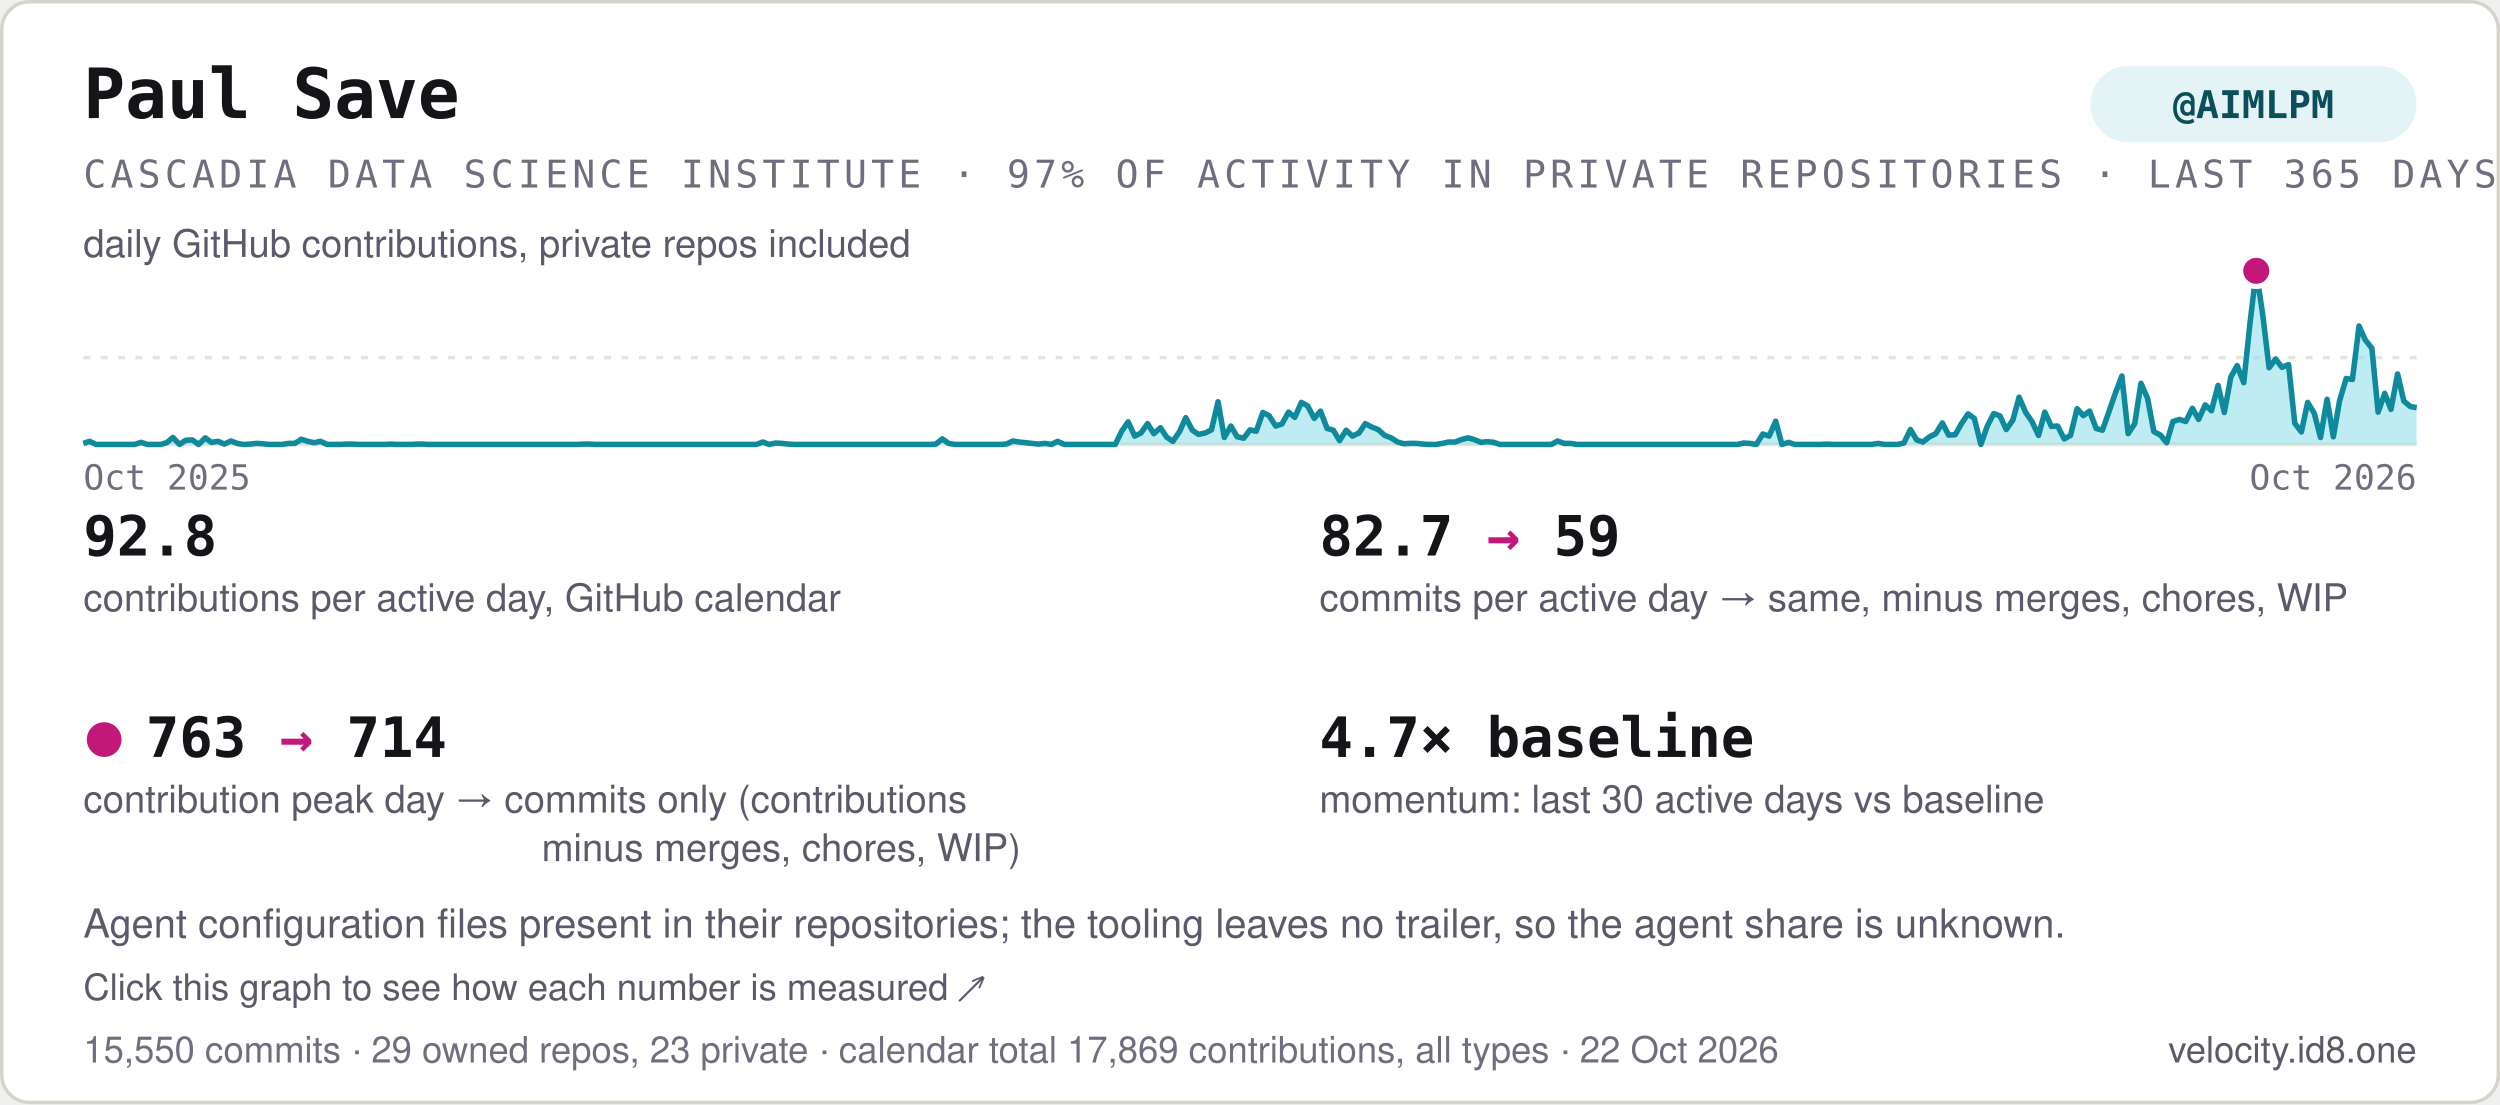
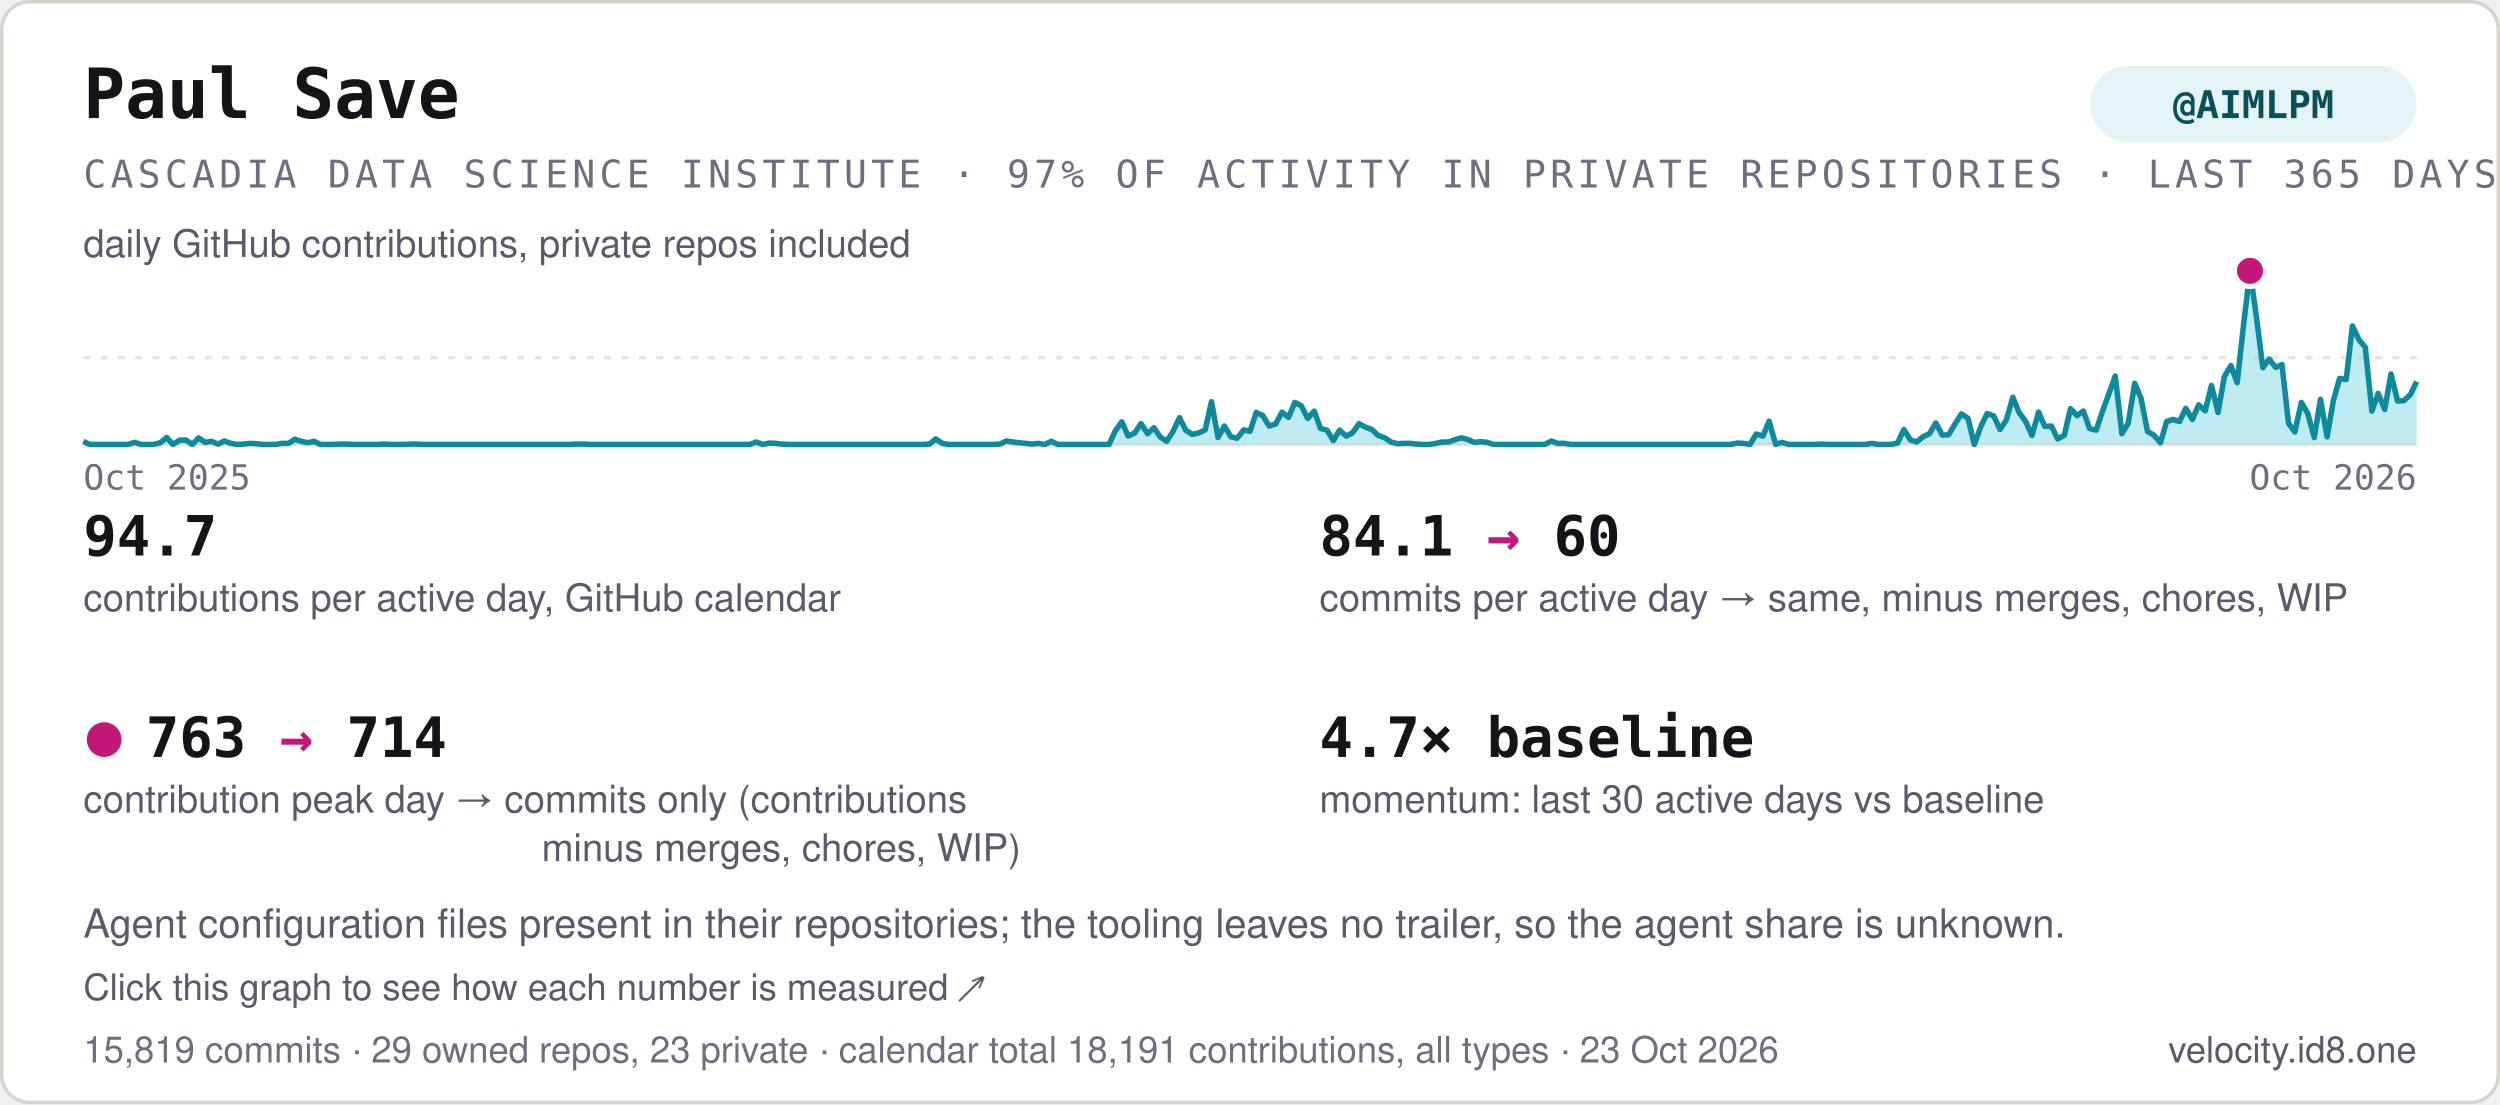
<svg xmlns="http://www.w3.org/2000/svg" width="720" height="318" viewBox="0 0 720 318" role="img" aria-label="Paul Save: Velocity Graph">
  <rect x="0.5" y="0.5" width="719" height="317" rx="8" fill="#FFFFFF" stroke="#D5D3CA" />
  <text x="24" y="34" font-family="Departure Mono, JetBrains Mono, ui-monospace, Menlo, monospace" font-size="20" font-weight="700" fill="#141419">Paul Save</text>
  <text x="24" y="54" font-family="Departure Mono, JetBrains Mono, ui-monospace, Menlo, monospace" font-size="11" letter-spacing="1.2" fill="#6E6E7E">CASCADIA DATA SCIENCE INSTITUTE · 97% OF ACTIVITY IN PRIVATE REPOSITORIES · LAST 365 DAYS</text>
  <rect x="602" y="19" width="94" height="22" rx="11" fill="#E4F3F6" />
  <text x="649" y="34" text-anchor="middle" font-family="Departure Mono, JetBrains Mono, ui-monospace, Menlo, monospace" font-size="11" font-weight="600" fill="#0A4F5A">@AIMLPM</text>
  <line x1="24" x2="696" y1="128" y2="128" stroke="#E6E4DC" />
  <line x1="24" x2="696" y1="103.0" y2="103.0" stroke="#E6E4DC" stroke-dasharray="2 3" />
-   <path d="M24.0,127.7 L25.8,127.1 L27.7,128.0 L29.5,128.0 L31.4,128.0 L33.2,128.0 L35.1,128.0 L36.9,128.0 L38.8,128.0 L40.6,127.4 L42.5,128.0 L44.3,128.0 L46.2,128.0 L48.0,127.5 L49.8,126.0 L51.7,128.0 L53.5,126.8 L55.4,126.7 L57.2,128.0 L59.1,126.1 L60.9,127.4 L62.8,127.1 L64.6,127.9 L66.5,127.0 L68.3,127.7 L70.2,128.0 L72.0,127.9 L73.8,127.7 L75.7,127.8 L77.5,128.0 L79.4,128.0 L81.2,128.0 L83.1,127.7 L84.9,127.7 L86.8,126.5 L88.6,127.1 L90.5,127.5 L92.3,127.1 L94.2,128.0 L96.0,128.0 L97.8,128.0 L99.7,127.9 L101.5,127.9 L103.4,128.0 L105.2,128.0 L107.1,128.0 L108.9,128.0 L110.8,128.0 L112.6,127.9 L114.5,128.0 L116.3,128.0 L118.2,128.0 L120.0,127.9 L121.8,127.9 L123.7,128.0 L125.5,128.0 L127.4,128.0 L129.2,128.0 L131.1,128.0 L132.9,128.0 L134.8,128.0 L136.6,128.0 L138.5,128.0 L140.3,128.0 L142.2,128.0 L144.0,128.0 L145.8,128.0 L147.7,128.0 L149.5,128.0 L151.4,128.0 L153.2,128.0 L155.1,128.0 L156.9,128.0 L158.8,128.0 L160.6,128.0 L162.5,128.0 L164.3,128.0 L166.2,128.0 L168.0,127.9 L169.8,127.9 L171.7,128.0 L173.5,128.0 L175.4,128.0 L177.2,128.0 L179.1,128.0 L180.9,128.0 L182.8,128.0 L184.6,128.0 L186.5,128.0 L188.3,128.0 L190.2,128.0 L192.0,128.0 L193.8,128.0 L195.7,128.0 L197.5,128.0 L199.4,128.0 L201.2,128.0 L203.1,128.0 L204.9,128.0 L206.8,128.0 L208.6,128.0 L210.5,128.0 L212.3,128.0 L214.2,128.0 L216.0,128.0 L217.8,128.0 L219.7,127.3 L221.5,128.0 L223.4,127.6 L225.2,127.7 L227.1,127.9 L228.9,128.0 L230.8,128.0 L232.6,128.0 L234.5,128.0 L236.3,128.0 L238.2,128.0 L240.0,128.0 L241.8,128.0 L243.7,128.0 L245.5,128.0 L247.4,128.0 L249.2,128.0 L251.1,128.0 L252.9,128.0 L254.8,128.0 L256.6,128.0 L258.5,128.0 L260.3,128.0 L262.2,128.0 L264.0,128.0 L265.8,128.0 L267.7,128.0 L269.5,127.9 L271.4,126.4 L273.2,127.7 L275.1,128.0 L276.9,128.0 L278.8,128.0 L280.6,128.0 L282.5,128.0 L284.3,128.0 L286.2,128.0 L288.0,128.0 L289.8,127.9 L291.7,127.0 L293.5,127.3 L295.4,127.5 L297.2,127.7 L299.1,127.9 L300.9,127.7 L302.8,128.0 L304.6,127.1 L306.5,128.0 L308.3,128.0 L310.2,128.0 L312.0,128.0 L313.8,128.0 L315.7,128.0 L317.5,128.0 L319.4,128.0 L321.2,128.0 L323.1,124.1 L324.9,121.5 L326.8,125.6 L328.6,124.7 L330.5,122.0 L332.3,124.9 L334.2,123.2 L336.0,125.9 L337.8,127.1 L339.7,124.3 L341.5,120.3 L343.4,123.9 L345.2,125.1 L347.1,124.7 L348.9,123.8 L350.8,115.7 L352.6,126.0 L354.5,122.7 L356.3,125.8 L358.2,126.2 L360.0,123.8 L361.8,124.2 L363.7,118.8 L365.5,119.7 L367.4,122.7 L369.2,122.1 L371.1,118.7 L372.9,120.2 L374.8,115.9 L376.6,116.9 L378.5,120.5 L380.3,118.4 L382.2,123.4 L384.0,123.9 L385.8,126.9 L387.7,123.9 L389.5,125.6 L391.4,124.7 L393.2,122.0 L395.1,123.0 L396.9,123.7 L398.8,125.4 L400.6,126.1 L402.5,127.3 L404.3,127.8 L406.2,127.7 L408.0,127.7 L409.8,127.9 L411.7,128.0 L413.5,128.0 L415.4,127.7 L417.2,127.3 L419.1,127.3 L420.9,126.6 L422.8,126.1 L424.6,126.6 L426.5,127.4 L428.3,127.2 L430.2,127.4 L432.0,128.0 L433.8,128.0 L435.7,128.0 L437.5,128.0 L439.4,128.0 L441.2,128.0 L443.1,128.0 L444.9,128.0 L446.8,128.0 L448.6,127.0 L450.5,127.7 L452.3,127.7 L454.2,128.0 L456.0,128.0 L457.8,128.0 L459.7,128.0 L461.5,128.0 L463.4,128.0 L465.2,128.0 L467.1,128.0 L468.9,128.0 L470.8,128.0 L472.6,128.0 L474.5,128.0 L476.3,128.0 L478.2,128.0 L480.0,128.0 L481.8,128.0 L483.7,128.0 L485.5,128.0 L487.4,128.0 L489.2,128.0 L491.1,128.0 L492.9,128.0 L494.8,128.0 L496.6,128.0 L498.5,128.0 L500.3,128.0 L502.2,127.6 L504.0,127.7 L505.8,128.0 L507.7,125.0 L509.5,125.6 L511.4,121.3 L513.2,128.0 L515.1,127.4 L516.9,128.0 L518.8,128.0 L520.6,128.0 L522.5,128.0 L524.3,128.0 L526.2,127.9 L528.0,128.0 L529.8,128.0 L531.7,128.0 L533.5,128.0 L535.4,128.0 L537.2,128.0 L539.1,128.0 L540.9,127.7 L542.8,128.0 L544.6,128.0 L546.5,128.0 L548.3,127.6 L550.2,123.7 L552.0,126.7 L553.8,127.3 L555.7,125.8 L557.5,124.9 L559.4,121.8 L561.2,125.3 L563.1,125.2 L564.9,122.0 L566.8,119.2 L568.6,120.5 L570.5,128.0 L572.3,122.8 L574.2,119.1 L576.0,119.8 L577.8,123.7 L579.7,121.0 L581.5,114.4 L583.4,118.8 L585.2,121.4 L587.1,125.4 L588.9,118.7 L590.8,122.8 L592.6,122.7 L594.5,126.4 L596.3,125.4 L598.2,117.7 L600.0,119.7 L601.8,118.4 L603.7,123.4 L605.5,123.9 L607.4,118.5 L609.2,113.3 L611.1,108.3 L612.9,124.9 L614.8,122.0 L616.6,110.4 L618.5,114.7 L620.3,124.3 L622.2,125.3 L624.0,127.5 L625.8,121.4 L627.7,120.8 L629.5,121.4 L631.4,117.6 L633.2,120.8 L635.1,116.6 L636.9,118.3 L638.8,111.0 L640.6,118.8 L642.5,108.5 L644.3,105.3 L646.2,110.2 L648.0,93.1 L649.8,78.0 L651.7,90.9 L653.5,105.9 L655.4,103.4 L657.2,105.8 L659.1,105.0 L660.9,121.9 L662.8,124.4 L664.6,115.9 L666.5,119.0 L668.3,126.0 L670.2,115.0 L672.0,125.8 L673.8,115.4 L675.7,109.0 L677.5,109.3 L679.4,93.9 L681.2,97.9 L683.1,100.3 L684.9,118.7 L686.8,113.3 L688.6,117.9 L690.5,107.7 L692.3,115.5 L694.2,117.1 L696.0,117.4 L696.0,128 L24,128 Z" fill="#8ADCE8" fill-opacity="0.55" />
-   <path d="M24.0,127.7 L25.8,127.1 L27.7,128.0 L29.5,128.0 L31.4,128.0 L33.2,128.0 L35.1,128.0 L36.9,128.0 L38.8,128.0 L40.6,127.4 L42.5,128.0 L44.3,128.0 L46.2,128.0 L48.0,127.5 L49.8,126.0 L51.7,128.0 L53.5,126.8 L55.4,126.7 L57.2,128.0 L59.1,126.1 L60.9,127.4 L62.8,127.1 L64.6,127.9 L66.5,127.0 L68.3,127.7 L70.2,128.0 L72.0,127.9 L73.8,127.7 L75.7,127.8 L77.5,128.0 L79.4,128.0 L81.2,128.0 L83.1,127.7 L84.9,127.7 L86.8,126.5 L88.6,127.1 L90.5,127.5 L92.3,127.1 L94.2,128.0 L96.0,128.0 L97.8,128.0 L99.7,127.9 L101.5,127.9 L103.4,128.0 L105.2,128.0 L107.1,128.0 L108.9,128.0 L110.8,128.0 L112.6,127.9 L114.5,128.0 L116.3,128.0 L118.2,128.0 L120.0,127.9 L121.8,127.9 L123.7,128.0 L125.5,128.0 L127.4,128.0 L129.2,128.0 L131.1,128.0 L132.9,128.0 L134.8,128.0 L136.6,128.0 L138.5,128.0 L140.3,128.0 L142.2,128.0 L144.0,128.0 L145.8,128.0 L147.7,128.0 L149.5,128.0 L151.4,128.0 L153.2,128.0 L155.1,128.0 L156.9,128.0 L158.8,128.0 L160.6,128.0 L162.5,128.0 L164.3,128.0 L166.2,128.0 L168.0,127.9 L169.8,127.9 L171.7,128.0 L173.5,128.0 L175.4,128.0 L177.2,128.0 L179.1,128.0 L180.9,128.0 L182.8,128.0 L184.6,128.0 L186.5,128.0 L188.3,128.0 L190.2,128.0 L192.0,128.0 L193.8,128.0 L195.7,128.0 L197.5,128.0 L199.4,128.0 L201.2,128.0 L203.1,128.0 L204.9,128.0 L206.8,128.0 L208.6,128.0 L210.5,128.0 L212.3,128.0 L214.2,128.0 L216.0,128.0 L217.8,128.0 L219.7,127.3 L221.5,128.0 L223.4,127.6 L225.2,127.7 L227.1,127.9 L228.9,128.0 L230.8,128.0 L232.6,128.0 L234.5,128.0 L236.3,128.0 L238.2,128.0 L240.0,128.0 L241.8,128.0 L243.7,128.0 L245.5,128.0 L247.4,128.0 L249.2,128.0 L251.1,128.0 L252.9,128.0 L254.8,128.0 L256.6,128.0 L258.5,128.0 L260.3,128.0 L262.2,128.0 L264.0,128.0 L265.8,128.0 L267.7,128.0 L269.5,127.9 L271.4,126.4 L273.2,127.7 L275.1,128.0 L276.9,128.0 L278.8,128.0 L280.6,128.0 L282.5,128.0 L284.3,128.0 L286.2,128.0 L288.0,128.0 L289.8,127.9 L291.7,127.0 L293.5,127.3 L295.4,127.5 L297.2,127.7 L299.1,127.9 L300.9,127.7 L302.8,128.0 L304.6,127.1 L306.5,128.0 L308.3,128.0 L310.2,128.0 L312.0,128.0 L313.8,128.0 L315.7,128.0 L317.5,128.0 L319.4,128.0 L321.2,128.0 L323.1,124.1 L324.9,121.5 L326.8,125.6 L328.6,124.7 L330.5,122.0 L332.3,124.9 L334.2,123.2 L336.0,125.9 L337.8,127.1 L339.7,124.3 L341.5,120.3 L343.4,123.9 L345.2,125.1 L347.1,124.7 L348.9,123.8 L350.8,115.7 L352.6,126.0 L354.5,122.7 L356.3,125.8 L358.2,126.2 L360.0,123.8 L361.8,124.2 L363.7,118.8 L365.5,119.7 L367.4,122.7 L369.2,122.1 L371.1,118.7 L372.9,120.2 L374.8,115.9 L376.6,116.9 L378.5,120.5 L380.3,118.4 L382.2,123.4 L384.0,123.9 L385.8,126.9 L387.7,123.9 L389.5,125.6 L391.4,124.7 L393.2,122.0 L395.1,123.0 L396.9,123.7 L398.8,125.4 L400.6,126.1 L402.5,127.3 L404.3,127.8 L406.2,127.7 L408.0,127.7 L409.8,127.9 L411.7,128.0 L413.5,128.0 L415.4,127.7 L417.2,127.3 L419.1,127.3 L420.9,126.6 L422.8,126.1 L424.6,126.6 L426.5,127.4 L428.3,127.2 L430.2,127.4 L432.0,128.0 L433.8,128.0 L435.7,128.0 L437.5,128.0 L439.4,128.0 L441.2,128.0 L443.1,128.0 L444.9,128.0 L446.8,128.0 L448.6,127.0 L450.5,127.7 L452.3,127.7 L454.2,128.0 L456.0,128.0 L457.8,128.0 L459.7,128.0 L461.5,128.0 L463.4,128.0 L465.2,128.0 L467.1,128.0 L468.9,128.0 L470.8,128.0 L472.6,128.0 L474.5,128.0 L476.3,128.0 L478.2,128.0 L480.0,128.0 L481.8,128.0 L483.7,128.0 L485.5,128.0 L487.4,128.0 L489.2,128.0 L491.1,128.0 L492.9,128.0 L494.8,128.0 L496.6,128.0 L498.5,128.0 L500.3,128.0 L502.2,127.6 L504.0,127.7 L505.8,128.0 L507.7,125.0 L509.5,125.6 L511.4,121.3 L513.2,128.0 L515.1,127.4 L516.9,128.0 L518.8,128.0 L520.6,128.0 L522.5,128.0 L524.3,128.0 L526.2,127.9 L528.0,128.0 L529.8,128.0 L531.7,128.0 L533.5,128.0 L535.4,128.0 L537.2,128.0 L539.1,128.0 L540.9,127.7 L542.8,128.0 L544.6,128.0 L546.5,128.0 L548.3,127.6 L550.2,123.7 L552.0,126.7 L553.8,127.3 L555.7,125.8 L557.5,124.9 L559.4,121.8 L561.2,125.3 L563.1,125.2 L564.9,122.0 L566.8,119.2 L568.6,120.5 L570.5,128.0 L572.3,122.8 L574.2,119.1 L576.0,119.8 L577.8,123.7 L579.7,121.0 L581.5,114.4 L583.4,118.8 L585.2,121.4 L587.1,125.4 L588.9,118.7 L590.8,122.8 L592.6,122.7 L594.5,126.4 L596.3,125.4 L598.2,117.7 L600.0,119.7 L601.8,118.4 L603.7,123.4 L605.5,123.9 L607.4,118.5 L609.2,113.3 L611.1,108.3 L612.9,124.9 L614.8,122.0 L616.6,110.4 L618.5,114.7 L620.3,124.3 L622.2,125.3 L624.0,127.5 L625.8,121.4 L627.7,120.8 L629.5,121.4 L631.4,117.6 L633.2,120.8 L635.1,116.6 L636.9,118.3 L638.8,111.0 L640.6,118.8 L642.5,108.5 L644.3,105.3 L646.2,110.2 L648.0,93.1 L649.8,78.0 L651.7,90.9 L653.5,105.9 L655.4,103.4 L657.2,105.8 L659.1,105.0 L660.9,121.9 L662.8,124.4 L664.6,115.9 L666.5,119.0 L668.3,126.0 L670.2,115.0 L672.0,125.8 L673.8,115.4 L675.7,109.0 L677.5,109.3 L679.4,93.9 L681.2,97.9 L683.1,100.3 L684.9,118.7 L686.8,113.3 L688.6,117.9 L690.5,107.7 L692.3,115.5 L694.2,117.1 L696.0,117.4" fill="none" stroke="#0F8A9C" stroke-width="1.6" stroke-linejoin="round" />
-   <circle cx="649.8" cy="78.0" r="4.5" fill="#C2187A" stroke="#FFFFFF" stroke-width="1.5" />
+   <path d="M24.0,127.1 L25.8,128.0 L27.7,128.0 L29.5,128.0 L31.4,128.0 L33.2,128.0 L35.1,128.0 L36.9,128.0 L38.8,127.4 L40.6,128.0 L42.5,128.0 L44.3,128.0 L46.2,127.5 L48.0,126.0 L49.8,128.0 L51.7,126.8 L53.5,126.7 L55.4,128.0 L57.2,126.1 L59.1,127.4 L60.9,127.1 L62.8,127.9 L64.6,127.0 L66.5,127.7 L68.3,128.0 L70.2,127.9 L72.0,127.7 L73.8,127.8 L75.7,128.0 L77.5,128.0 L79.4,128.0 L81.2,127.7 L83.1,127.7 L84.9,126.5 L86.8,127.1 L88.6,127.5 L90.5,127.1 L92.3,128.0 L94.2,128.0 L96.0,128.0 L97.8,127.9 L99.7,127.9 L101.5,128.0 L103.4,128.0 L105.2,128.0 L107.1,128.0 L108.9,128.0 L110.8,127.9 L112.6,128.0 L114.5,128.0 L116.3,128.0 L118.2,127.9 L120.0,127.9 L121.8,128.0 L123.7,128.0 L125.5,128.0 L127.4,128.0 L129.2,128.0 L131.1,128.0 L132.9,128.0 L134.8,128.0 L136.6,128.0 L138.5,128.0 L140.3,128.0 L142.2,128.0 L144.0,128.0 L145.8,128.0 L147.7,128.0 L149.5,128.0 L151.4,128.0 L153.2,128.0 L155.1,128.0 L156.9,128.0 L158.8,128.0 L160.6,128.0 L162.5,128.0 L164.3,128.0 L166.2,127.9 L168.0,127.9 L169.8,128.0 L171.7,128.0 L173.5,128.0 L175.4,128.0 L177.2,128.0 L179.1,128.0 L180.9,128.0 L182.8,128.0 L184.6,128.0 L186.5,128.0 L188.3,128.0 L190.2,128.0 L192.0,128.0 L193.8,128.0 L195.7,128.0 L197.5,128.0 L199.4,128.0 L201.2,128.0 L203.1,128.0 L204.9,128.0 L206.8,128.0 L208.6,128.0 L210.5,128.0 L212.3,128.0 L214.2,128.0 L216.0,128.0 L217.8,127.3 L219.7,128.0 L221.5,127.6 L223.4,127.7 L225.2,127.9 L227.1,128.0 L228.9,128.0 L230.8,128.0 L232.6,128.0 L234.5,128.0 L236.3,128.0 L238.2,128.0 L240.0,128.0 L241.8,128.0 L243.7,128.0 L245.5,128.0 L247.4,128.0 L249.2,128.0 L251.1,128.0 L252.9,128.0 L254.8,128.0 L256.6,128.0 L258.5,128.0 L260.3,128.0 L262.2,128.0 L264.0,128.0 L265.8,128.0 L267.7,127.9 L269.5,126.4 L271.4,127.7 L273.2,128.0 L275.1,128.0 L276.9,128.0 L278.8,128.0 L280.6,128.0 L282.5,128.0 L284.3,128.0 L286.2,128.0 L288.0,127.9 L289.8,127.0 L291.7,127.3 L293.5,127.5 L295.4,127.7 L297.2,127.9 L299.1,127.7 L300.9,128.0 L302.8,127.1 L304.6,128.0 L306.5,128.0 L308.3,128.0 L310.2,128.0 L312.0,128.0 L313.8,128.0 L315.7,128.0 L317.5,128.0 L319.4,128.0 L321.2,124.1 L323.1,121.5 L324.9,125.6 L326.8,124.7 L328.6,122.0 L330.5,124.9 L332.3,123.2 L334.2,125.9 L336.0,127.1 L337.8,124.3 L339.7,120.3 L341.5,123.9 L343.4,125.1 L345.2,124.7 L347.1,123.8 L348.9,115.7 L350.8,126.0 L352.6,122.7 L354.5,125.8 L356.3,126.2 L358.2,123.8 L360.0,124.2 L361.8,118.8 L363.7,119.7 L365.5,122.7 L367.4,122.1 L369.2,118.7 L371.1,120.2 L372.9,115.9 L374.8,116.9 L376.6,120.5 L378.5,118.4 L380.3,123.4 L382.2,123.9 L384.0,126.9 L385.8,123.9 L387.7,125.6 L389.5,124.7 L391.4,122.0 L393.2,123.0 L395.1,123.7 L396.9,125.4 L398.8,126.1 L400.6,127.3 L402.5,127.8 L404.3,127.7 L406.2,127.7 L408.0,127.9 L409.8,128.0 L411.7,128.0 L413.5,127.7 L415.4,127.3 L417.2,127.3 L419.1,126.6 L420.9,126.1 L422.8,126.6 L424.6,127.4 L426.5,127.2 L428.3,127.4 L430.2,128.0 L432.0,128.0 L433.8,128.0 L435.7,128.0 L437.5,128.0 L439.4,128.0 L441.2,128.0 L443.1,128.0 L444.9,128.0 L446.8,127.0 L448.6,127.7 L450.5,127.7 L452.3,128.0 L454.2,128.0 L456.0,128.0 L457.8,128.0 L459.7,128.0 L461.5,128.0 L463.4,128.0 L465.2,128.0 L467.1,128.0 L468.9,128.0 L470.8,128.0 L472.6,128.0 L474.5,128.0 L476.3,128.0 L478.2,128.0 L480.0,128.0 L481.8,128.0 L483.7,128.0 L485.5,128.0 L487.4,128.0 L489.2,128.0 L491.1,128.0 L492.9,128.0 L494.8,128.0 L496.6,128.0 L498.5,128.0 L500.3,127.6 L502.2,127.7 L504.0,128.0 L505.8,125.0 L507.7,125.6 L509.5,121.3 L511.4,128.0 L513.2,127.4 L515.1,128.0 L516.9,128.0 L518.8,128.0 L520.6,128.0 L522.5,128.0 L524.3,127.9 L526.2,128.0 L528.0,128.0 L529.8,128.0 L531.7,128.0 L533.5,128.0 L535.4,128.0 L537.2,128.0 L539.1,127.7 L540.9,128.0 L542.8,128.0 L544.6,128.0 L546.5,127.6 L548.3,123.7 L550.2,126.7 L552.0,127.3 L553.8,125.8 L555.7,124.9 L557.5,121.8 L559.4,125.3 L561.2,125.2 L563.1,122.0 L564.9,119.2 L566.8,120.5 L568.6,128.0 L570.5,122.8 L572.3,119.1 L574.2,119.8 L576.0,123.7 L577.8,121.0 L579.7,114.4 L581.5,118.8 L583.4,121.4 L585.2,125.4 L587.1,118.7 L588.9,122.8 L590.8,122.7 L592.6,126.4 L594.5,125.4 L596.3,117.7 L598.2,119.7 L600.0,118.4 L601.8,123.4 L603.7,123.9 L605.5,118.5 L607.4,113.3 L609.2,108.3 L611.1,124.9 L612.9,122.0 L614.8,110.4 L616.6,114.7 L618.5,124.3 L620.3,125.3 L622.2,127.5 L624.0,121.4 L625.8,120.8 L627.7,121.4 L629.5,117.6 L631.4,120.8 L633.2,116.6 L635.1,118.3 L636.9,111.0 L638.8,118.8 L640.6,108.5 L642.5,105.3 L644.3,110.2 L646.2,93.1 L648.0,78.0 L649.8,90.9 L651.7,105.9 L653.5,103.4 L655.4,105.8 L657.2,105.0 L659.1,121.9 L660.9,124.4 L662.8,115.9 L664.6,119.0 L666.5,126.0 L668.3,115.0 L670.2,125.8 L672.0,115.4 L673.8,109.0 L675.7,109.3 L677.5,93.9 L679.4,97.9 L681.2,100.0 L683.1,118.4 L684.9,113.3 L686.8,117.9 L688.6,107.7 L690.5,115.5 L692.3,115.4 L694.2,113.6 L696.0,109.9 L696.0,128 L24,128 Z" fill="#8ADCE8" fill-opacity="0.55" />
+   <path d="M24.0,127.1 L25.8,128.0 L27.7,128.0 L29.5,128.0 L31.4,128.0 L33.2,128.0 L35.1,128.0 L36.9,128.0 L38.8,127.4 L40.6,128.0 L42.5,128.0 L44.3,128.0 L46.2,127.5 L48.0,126.0 L49.8,128.0 L51.7,126.8 L53.5,126.7 L55.4,128.0 L57.2,126.1 L59.1,127.4 L60.9,127.1 L62.8,127.9 L64.6,127.0 L66.5,127.7 L68.3,128.0 L70.2,127.9 L72.0,127.7 L73.8,127.8 L75.7,128.0 L77.5,128.0 L79.4,128.0 L81.2,127.7 L83.1,127.7 L84.9,126.5 L86.8,127.1 L88.6,127.5 L90.5,127.1 L92.3,128.0 L94.2,128.0 L96.0,128.0 L97.8,127.9 L99.7,127.9 L101.5,128.0 L103.4,128.0 L105.2,128.0 L107.1,128.0 L108.9,128.0 L110.8,127.9 L112.6,128.0 L114.5,128.0 L116.3,128.0 L118.2,127.9 L120.0,127.9 L121.8,128.0 L123.7,128.0 L125.5,128.0 L127.4,128.0 L129.2,128.0 L131.1,128.0 L132.9,128.0 L134.8,128.0 L136.6,128.0 L138.5,128.0 L140.3,128.0 L142.2,128.0 L144.0,128.0 L145.8,128.0 L147.7,128.0 L149.5,128.0 L151.4,128.0 L153.2,128.0 L155.1,128.0 L156.9,128.0 L158.8,128.0 L160.6,128.0 L162.5,128.0 L164.3,128.0 L166.2,127.9 L168.0,127.9 L169.8,128.0 L171.7,128.0 L173.5,128.0 L175.4,128.0 L177.2,128.0 L179.1,128.0 L180.9,128.0 L182.8,128.0 L184.6,128.0 L186.5,128.0 L188.3,128.0 L190.2,128.0 L192.0,128.0 L193.8,128.0 L195.7,128.0 L197.5,128.0 L199.4,128.0 L201.2,128.0 L203.1,128.0 L204.9,128.0 L206.8,128.0 L208.6,128.0 L210.5,128.0 L212.3,128.0 L214.2,128.0 L216.0,128.0 L217.8,127.3 L219.7,128.0 L221.5,127.6 L223.4,127.7 L225.2,127.9 L227.1,128.0 L228.9,128.0 L230.8,128.0 L232.6,128.0 L234.5,128.0 L236.3,128.0 L238.2,128.0 L240.0,128.0 L241.8,128.0 L243.7,128.0 L245.5,128.0 L247.4,128.0 L249.2,128.0 L251.1,128.0 L252.9,128.0 L254.8,128.0 L256.6,128.0 L258.5,128.0 L260.3,128.0 L262.2,128.0 L264.0,128.0 L265.8,128.0 L267.7,127.9 L269.5,126.4 L271.4,127.7 L273.2,128.0 L275.1,128.0 L276.9,128.0 L278.8,128.0 L280.6,128.0 L282.5,128.0 L284.3,128.0 L286.2,128.0 L288.0,127.9 L289.8,127.0 L291.7,127.3 L293.5,127.5 L295.4,127.7 L297.2,127.9 L299.1,127.7 L300.9,128.0 L302.8,127.1 L304.6,128.0 L306.5,128.0 L308.3,128.0 L310.2,128.0 L312.0,128.0 L313.8,128.0 L315.7,128.0 L317.5,128.0 L319.4,128.0 L321.2,124.1 L323.1,121.5 L324.9,125.6 L326.8,124.7 L328.6,122.0 L330.5,124.9 L332.3,123.2 L334.2,125.9 L336.0,127.1 L337.8,124.3 L339.7,120.3 L341.5,123.9 L343.4,125.1 L345.2,124.7 L347.1,123.8 L348.9,115.7 L350.8,126.0 L352.6,122.7 L354.5,125.8 L356.3,126.2 L358.2,123.8 L360.0,124.2 L361.8,118.8 L363.7,119.7 L365.5,122.7 L367.4,122.1 L369.2,118.7 L371.1,120.2 L372.9,115.9 L374.8,116.9 L376.6,120.5 L378.5,118.4 L380.3,123.4 L382.2,123.9 L384.0,126.9 L385.8,123.9 L387.7,125.6 L389.5,124.7 L391.4,122.0 L393.2,123.0 L395.1,123.7 L396.9,125.4 L398.8,126.1 L400.6,127.3 L402.5,127.8 L404.3,127.7 L406.2,127.7 L408.0,127.9 L409.8,128.0 L411.7,128.0 L413.5,127.7 L415.4,127.3 L417.2,127.3 L419.1,126.6 L420.9,126.1 L422.8,126.6 L424.6,127.4 L426.5,127.2 L428.3,127.4 L430.2,128.0 L432.0,128.0 L433.8,128.0 L435.7,128.0 L437.5,128.0 L439.4,128.0 L441.2,128.0 L443.1,128.0 L444.9,128.0 L446.8,127.0 L448.6,127.7 L450.5,127.7 L452.3,128.0 L454.2,128.0 L456.0,128.0 L457.8,128.0 L459.7,128.0 L461.5,128.0 L463.4,128.0 L465.2,128.0 L467.1,128.0 L468.9,128.0 L470.8,128.0 L472.6,128.0 L474.5,128.0 L476.3,128.0 L478.2,128.0 L480.0,128.0 L481.8,128.0 L483.7,128.0 L485.5,128.0 L487.4,128.0 L489.2,128.0 L491.1,128.0 L492.9,128.0 L494.8,128.0 L496.6,128.0 L498.5,128.0 L500.3,127.6 L502.2,127.7 L504.0,128.0 L505.8,125.0 L507.7,125.6 L509.5,121.3 L511.4,128.0 L513.2,127.4 L515.1,128.0 L516.9,128.0 L518.8,128.0 L520.6,128.0 L522.5,128.0 L524.3,127.9 L526.2,128.0 L528.0,128.0 L529.8,128.0 L531.7,128.0 L533.5,128.0 L535.4,128.0 L537.2,128.0 L539.1,127.7 L540.9,128.0 L542.8,128.0 L544.6,128.0 L546.5,127.6 L548.3,123.7 L550.2,126.7 L552.0,127.3 L553.8,125.8 L555.7,124.9 L557.5,121.8 L559.4,125.3 L561.2,125.2 L563.1,122.0 L564.9,119.2 L566.8,120.5 L568.6,128.0 L570.5,122.8 L572.3,119.1 L574.2,119.8 L576.0,123.7 L577.8,121.0 L579.7,114.4 L581.5,118.8 L583.4,121.4 L585.2,125.4 L587.1,118.7 L588.9,122.8 L590.8,122.7 L592.6,126.4 L594.5,125.4 L596.3,117.7 L598.2,119.7 L600.0,118.4 L601.8,123.4 L603.7,123.9 L605.5,118.5 L607.4,113.3 L609.2,108.3 L611.1,124.9 L612.9,122.0 L614.8,110.4 L616.6,114.7 L618.5,124.3 L620.3,125.3 L622.2,127.5 L624.0,121.4 L625.8,120.8 L627.7,121.4 L629.5,117.6 L631.4,120.8 L633.2,116.6 L635.1,118.3 L636.9,111.0 L638.8,118.8 L640.6,108.5 L642.5,105.3 L644.3,110.2 L646.2,93.1 L648.0,78.0 L649.8,90.9 L651.7,105.9 L653.5,103.4 L655.4,105.8 L657.2,105.0 L659.1,121.9 L660.9,124.4 L662.8,115.9 L664.6,119.0 L666.5,126.0 L668.3,115.0 L670.2,125.8 L672.0,115.4 L673.8,109.0 L675.7,109.3 L677.5,93.9 L679.4,97.9 L681.2,100.0 L683.1,118.4 L684.9,113.3 L686.8,117.9 L688.6,107.7 L690.5,115.5 L692.3,115.4 L694.2,113.6 L696.0,109.9" fill="none" stroke="#0F8A9C" stroke-width="1.6" stroke-linejoin="round" />
+   <circle cx="648.0" cy="78.0" r="4.5" fill="#C2187A" stroke="#FFFFFF" stroke-width="1.5" />
  <text x="24" y="141" font-family="Departure Mono, JetBrains Mono, ui-monospace, Menlo, monospace" font-size="10" fill="#6E6E7E">Oct 2025</text>
  <text x="696" y="141" text-anchor="end" font-family="Departure Mono, JetBrains Mono, ui-monospace, Menlo, monospace" font-size="10" fill="#6E6E7E">Oct 2026</text>
  <text x="24" y="74" font-family="-apple-system, BlinkMacSystemFont, 'Segoe UI', Helvetica, Arial, sans-serif" font-size="11" fill="#5A5A6A">daily GitHub contributions, private repos included</text>
-   <text x="24" y="160" font-family="Departure Mono, JetBrains Mono, ui-monospace, Menlo, monospace" font-size="16" font-weight="600" fill="#141419">92.8</text>
+   <text x="24" y="160" font-family="Departure Mono, JetBrains Mono, ui-monospace, Menlo, monospace" font-size="16" font-weight="600" fill="#141419">94.7</text>
  <text x="24" y="176" font-family="-apple-system, BlinkMacSystemFont, 'Segoe UI', Helvetica, Arial, sans-serif" font-size="11" fill="#5A5A6A">contributions per active day, GitHub calendar</text>
-   <text x="380" y="160" font-family="Departure Mono, JetBrains Mono, ui-monospace, Menlo, monospace" font-size="16" font-weight="600" fill="#141419">82.7 <tspan fill="#C2187A">→</tspan> 59</text>
+   <text x="380" y="160" font-family="Departure Mono, JetBrains Mono, ui-monospace, Menlo, monospace" font-size="16" font-weight="600" fill="#141419">84.1 <tspan fill="#C2187A">→</tspan> 60</text>
  <text x="380" y="176" font-family="-apple-system, BlinkMacSystemFont, 'Segoe UI', Helvetica, Arial, sans-serif" font-size="11" fill="#5A5A6A">commits per active day → same, minus merges, chores, WIP</text>
  <circle cx="30" cy="213" r="5" fill="#C2187A" />
  <text x="42" y="218" font-family="Departure Mono, JetBrains Mono, ui-monospace, Menlo, monospace" font-size="16" font-weight="600" fill="#141419">763 <tspan fill="#C2187A">→</tspan> 714</text>
  <text x="24" y="234" font-family="-apple-system, BlinkMacSystemFont, 'Segoe UI', Helvetica, Arial, sans-serif" font-size="11" fill="#5A5A6A">contribution peak day → commits only (contributions</text>
  <text x="156" y="248" font-family="-apple-system, BlinkMacSystemFont, 'Segoe UI', Helvetica, Arial, sans-serif" font-size="11" fill="#5A5A6A">minus merges, chores, WIP)</text>
  <text x="380" y="218" font-family="Departure Mono, JetBrains Mono, ui-monospace, Menlo, monospace" font-size="16" font-weight="600" fill="#141419">4.7× baseline</text>
  <text x="380" y="234" font-family="-apple-system, BlinkMacSystemFont, 'Segoe UI', Helvetica, Arial, sans-serif" font-size="11" fill="#5A5A6A">momentum: last 30 active days vs baseline</text>
  <text x="24" y="270" font-family="-apple-system, BlinkMacSystemFont, 'Segoe UI', Helvetica, Arial, sans-serif" font-size="11.5" fill="#5A5A6A">Agent configuration files present in their repositories; the tooling leaves no trailer, so the agent share is unknown.</text>
  <text x="24" y="288" font-family="-apple-system, BlinkMacSystemFont, 'Segoe UI', Helvetica, Arial, sans-serif" font-size="10.5" fill="#5A5A6A">Click this graph to see how each number is measured ↗</text>
-   <text x="24" y="306" font-family="-apple-system, BlinkMacSystemFont, 'Segoe UI', Helvetica, Arial, sans-serif" font-size="10.5" fill="#6E6E7E">15,550 commits · 29 owned repos, 23 private · calendar total 17,869 contributions, all types · 22 Oct 2026</text>
+   <text x="24" y="306" font-family="-apple-system, BlinkMacSystemFont, 'Segoe UI', Helvetica, Arial, sans-serif" font-size="10.5" fill="#6E6E7E">15,819 commits · 29 owned repos, 23 private · calendar total 18,191 contributions, all types · 23 Oct 2026</text>
  <text x="696" y="306" text-anchor="end" font-family="-apple-system, BlinkMacSystemFont, 'Segoe UI', Helvetica, Arial, sans-serif" font-size="10.5" fill="#5A5A6A">velocity.id8.one</text>
</svg>
